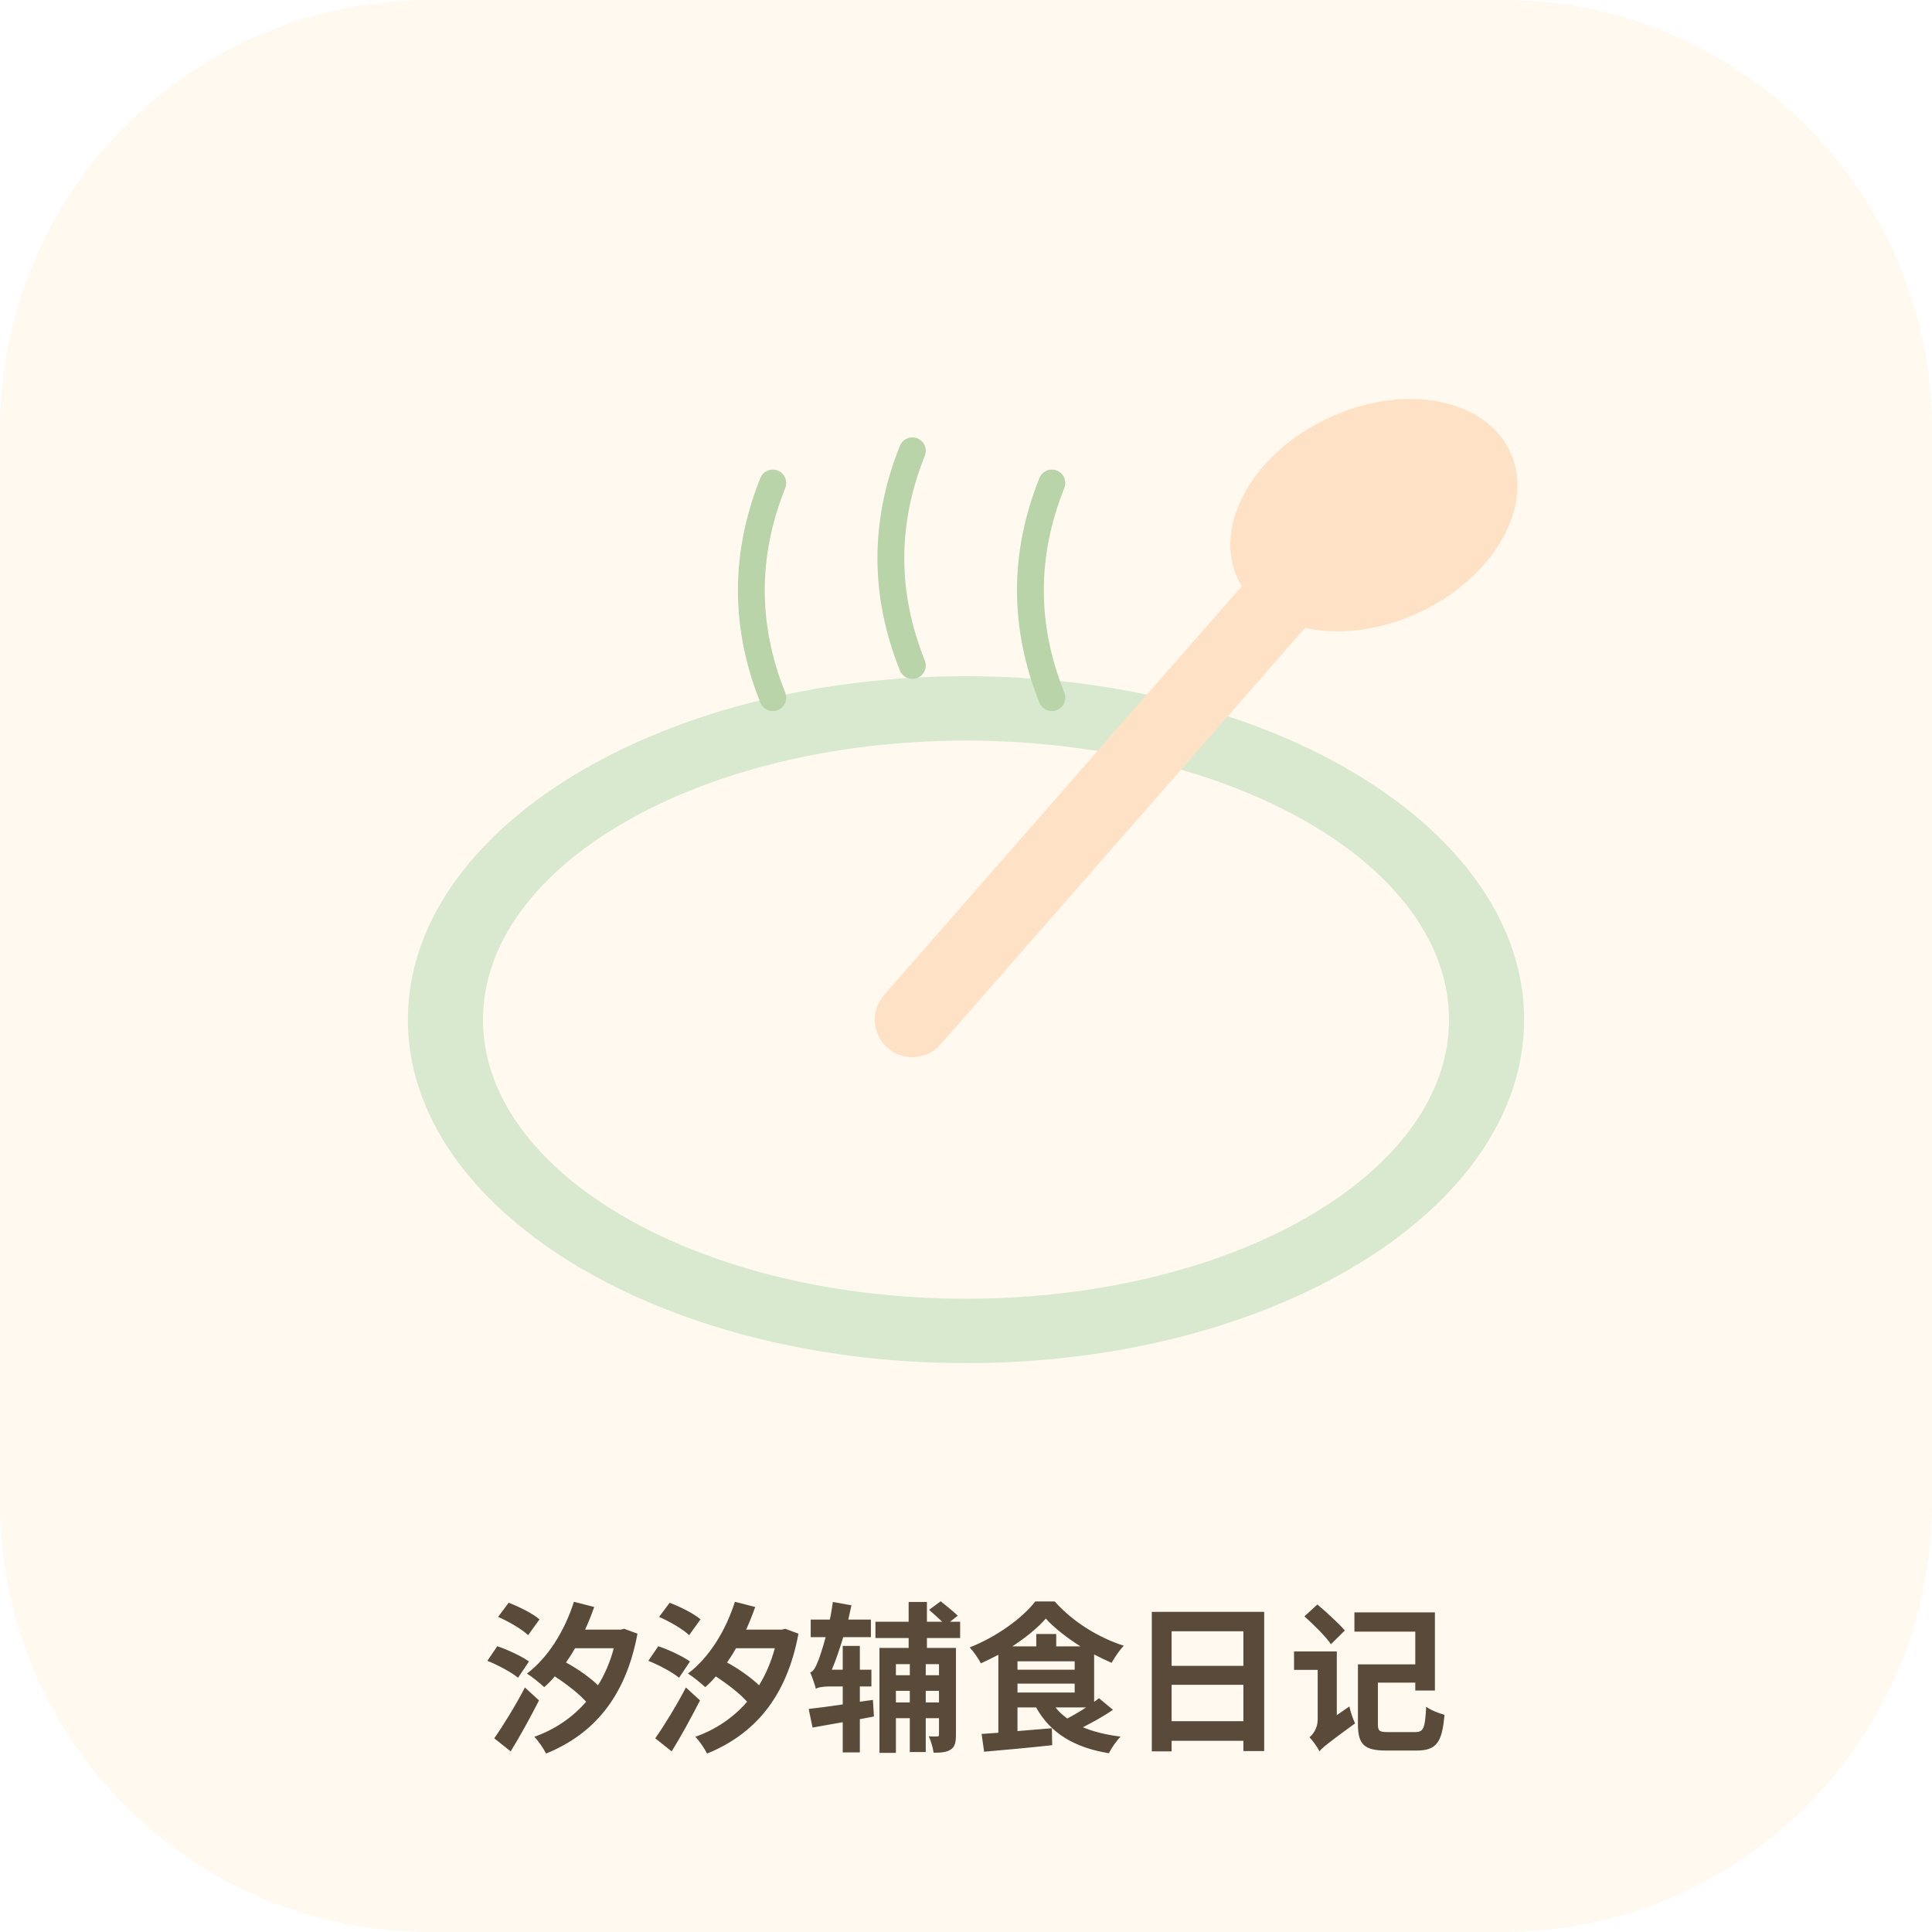
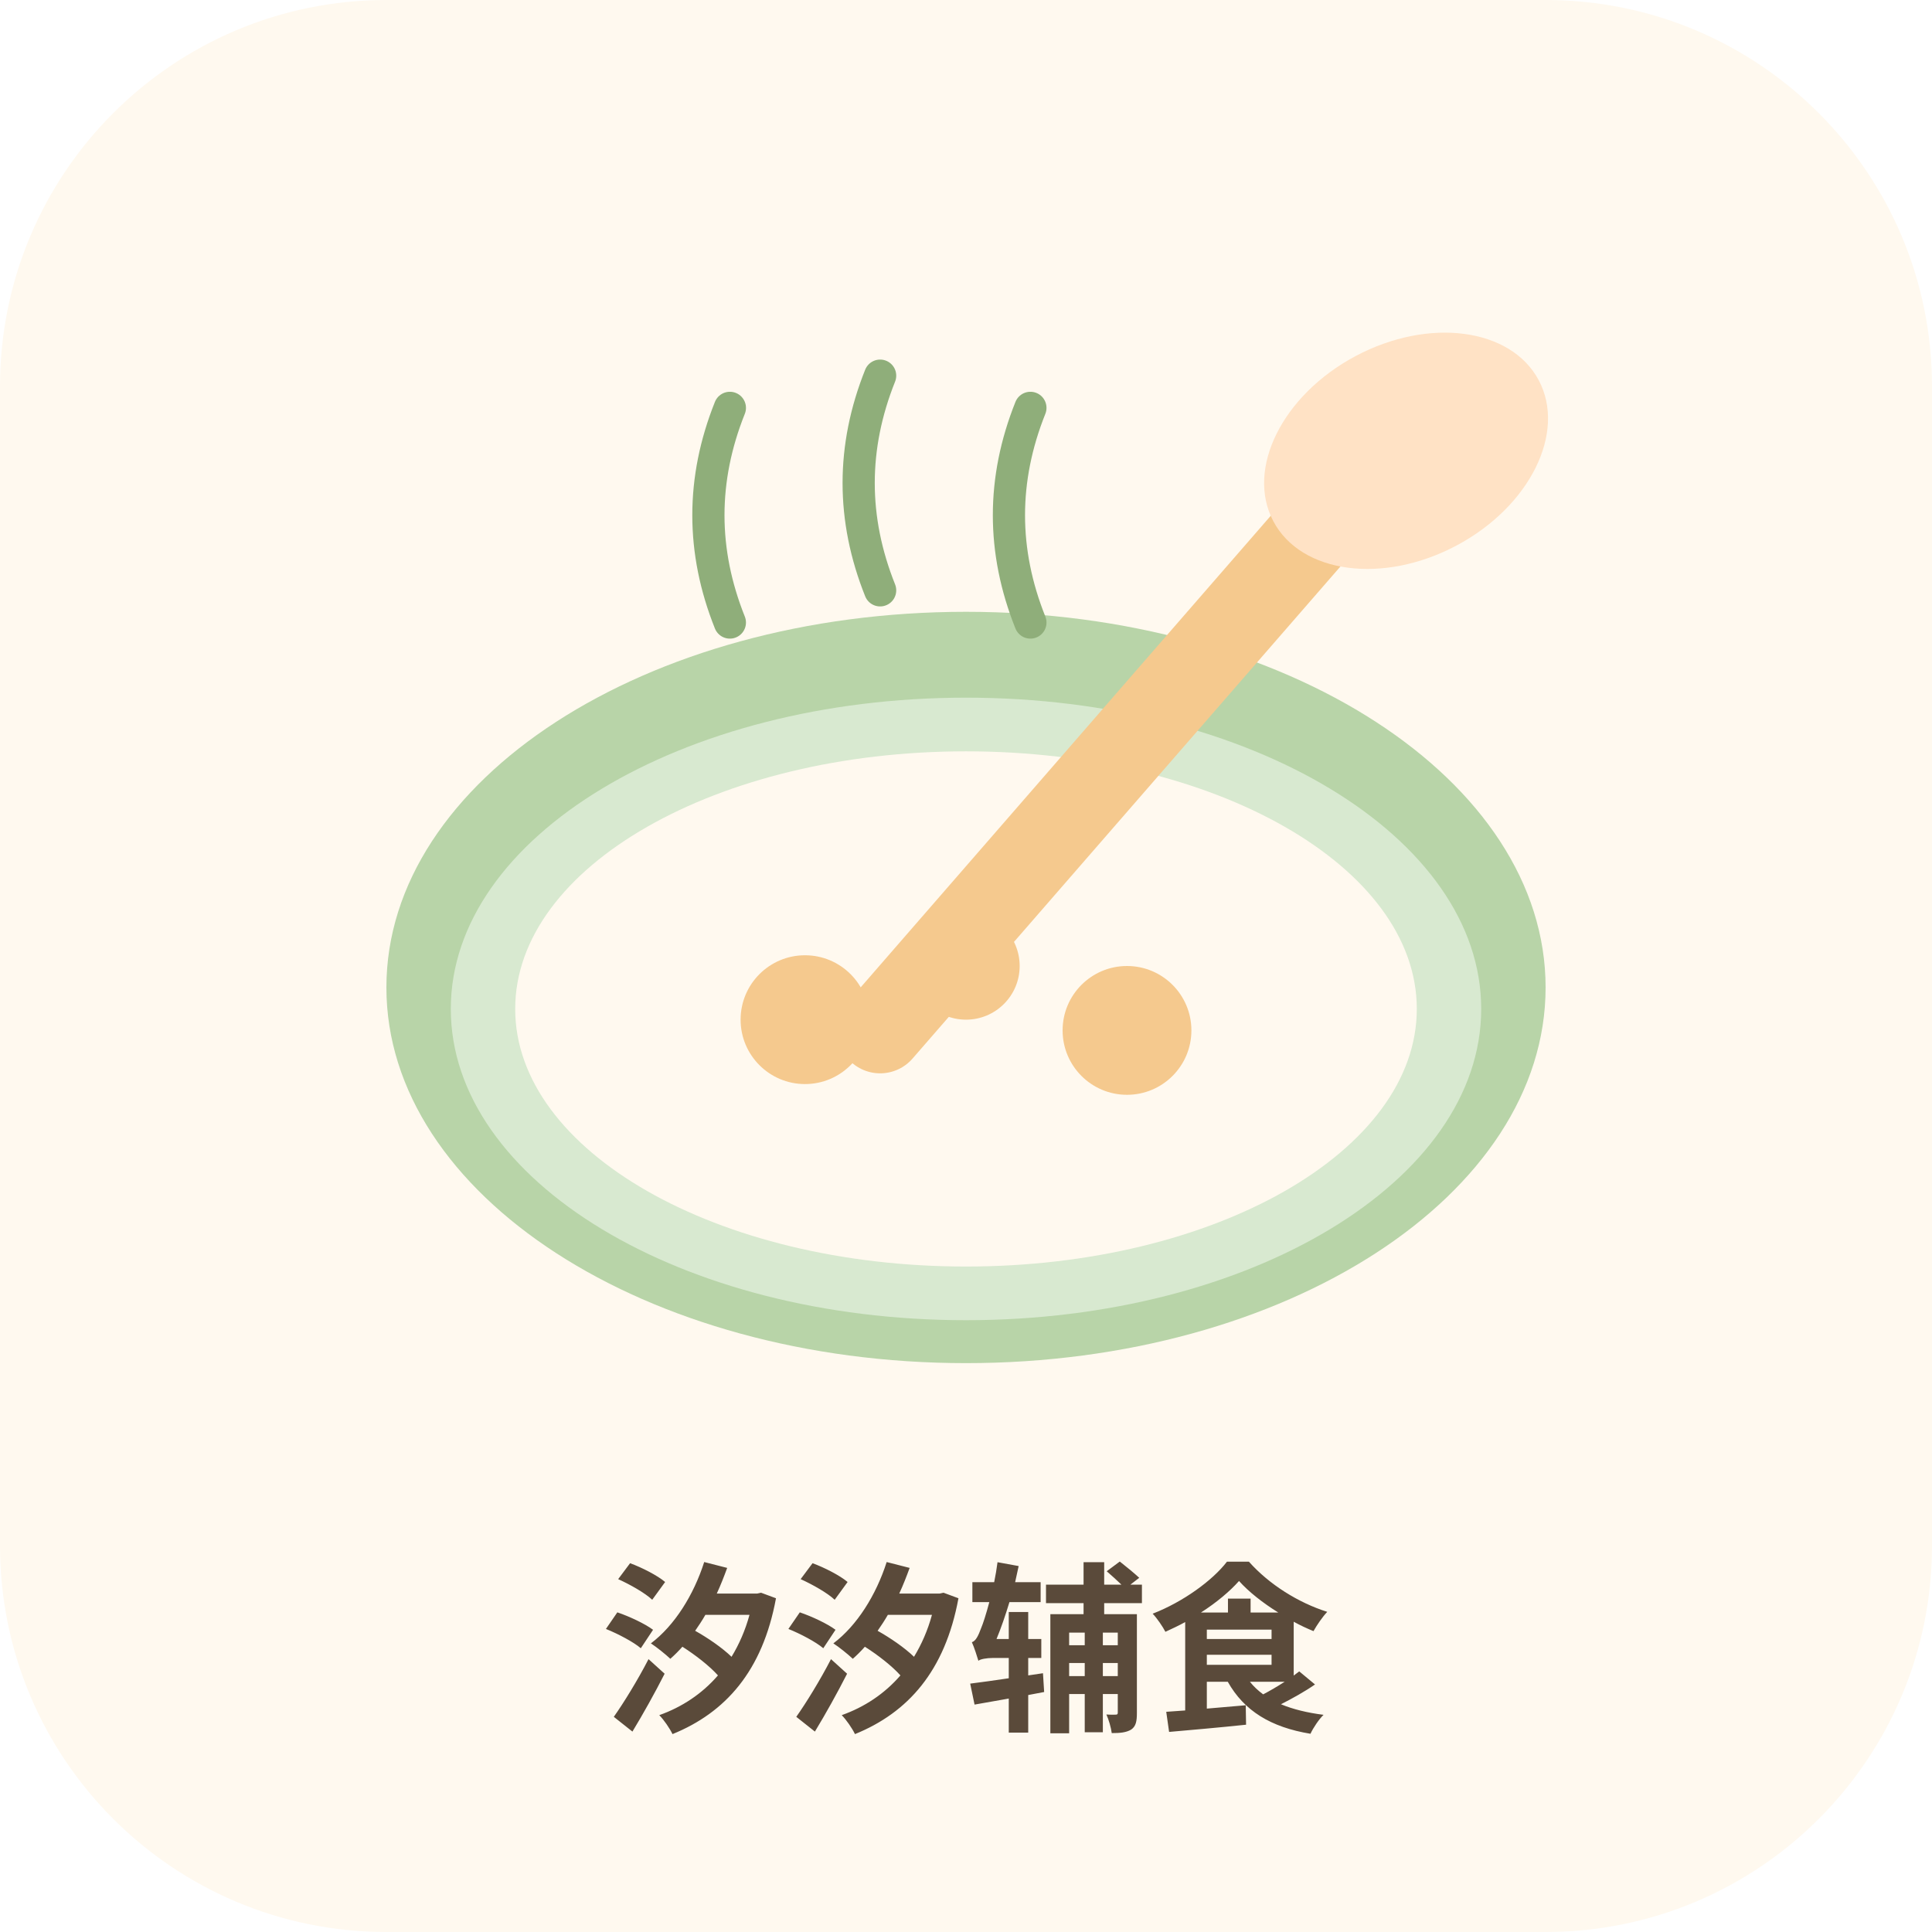
<svg xmlns="http://www.w3.org/2000/svg" viewBox="0 0 180 180">
-   <rect width="180" height="180" rx="40" fill="#FFF9EF" />
-   <ellipse cx="90" cy="95" rx="52" ry="32" fill="#D8E9D0" />
-   <ellipse cx="90" cy="95" rx="45" ry="26" fill="#FFF9EF" />
-   <line x1="120" y1="55" x2="85" y2="95" stroke="#FFE2C5" stroke-width="7" stroke-linecap="round" />
-   <ellipse cx="128" cy="48" rx="14" ry="10" fill="#FFE2C5" transform="rotate(-25,128,48)" />
-   <path d="M72 65 Q68 55 72 45" stroke="#B8D4A8" stroke-width="2.5" fill="none" stroke-linecap="round" />
-   <path d="M85 62 Q81 52 85 42" stroke="#B8D4A8" stroke-width="2.5" fill="none" stroke-linecap="round" />
-   <path d="M98 65 Q94 55 98 45" stroke="#B8D4A8" stroke-width="2.5" fill="none" stroke-linecap="round" />
-   <text x="90" y="162" text-anchor="middle" font-size="15" fill="#5A4A3A" font-weight="bold" font-family="sans-serif">汐汐辅食日记</text>
+   <rect width="180" height="180" rx="36" fill="#FFF9EF" />
+   <ellipse cx="90" cy="92" rx="54" ry="35" fill="#B8D4A8" />
+   <ellipse cx="90" cy="94" rx="48" ry="29" fill="#D8E9D0" />
+   <ellipse cx="90" cy="94" rx="42" ry="24" fill="#FFF9EF" />
+   <line x1="122" y1="50" x2="82" y2="96" stroke="#F5C98E" stroke-width="8" stroke-linecap="round" />
+   <ellipse cx="131" cy="42" rx="14" ry="10" fill="#FFE2C5" transform="rotate(-28,131,42)" />
+   <circle cx="75" cy="95" r="6" fill="#F5C98E" />
+   <circle cx="90" cy="90" r="5" fill="#F5C98E" />
+   <circle cx="105" cy="96" r="6" fill="#F5C98E" />
+   <path d="M68 58 Q64 48 68 38" stroke="#8FAE7A" stroke-width="3" fill="none" stroke-linecap="round" />
+   <path d="M82 55 Q78 45 82 35" stroke="#8FAE7A" stroke-width="3" fill="none" stroke-linecap="round" />
+   <path d="M96 58 Q92 48 96 38" stroke="#8FAE7A" stroke-width="3" fill="none" stroke-linecap="round" />
+   <text x="90" y="160" text-anchor="middle" font-size="17" fill="#5A4A3A" font-weight="bold" font-family="PingFang SC,Microsoft YaHei,sans-serif">汐汐辅食</text>
</svg>
